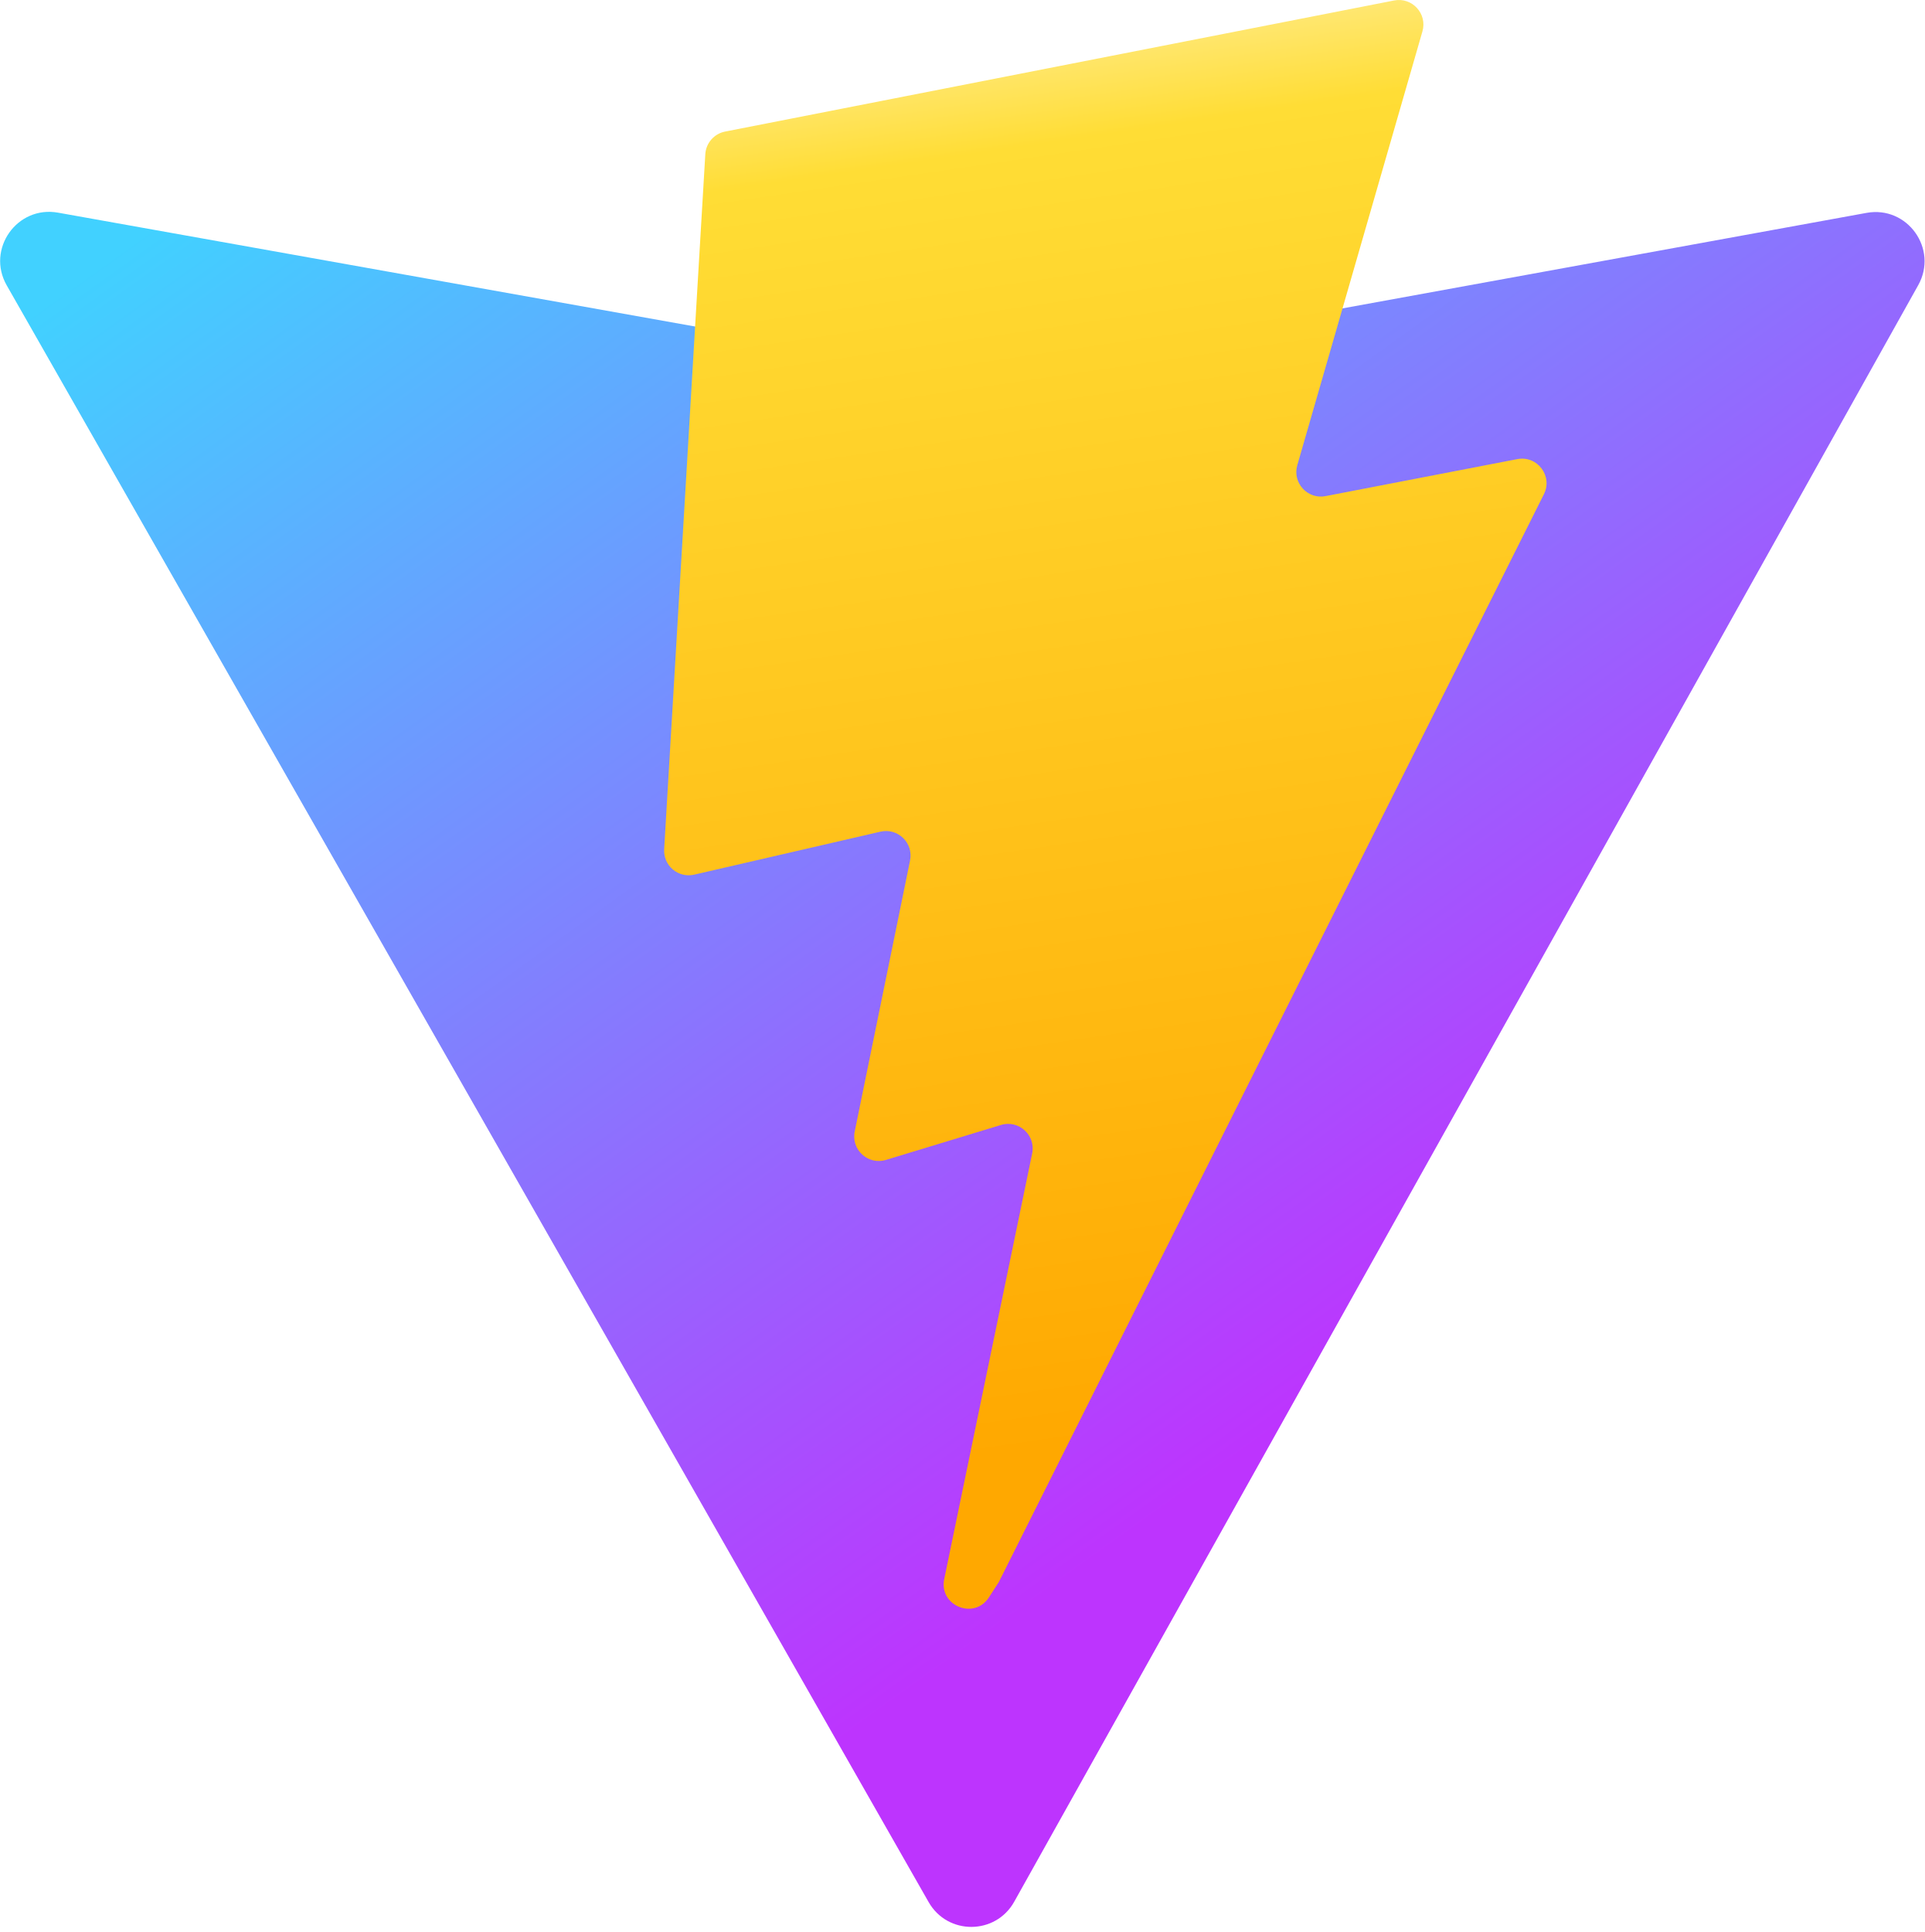
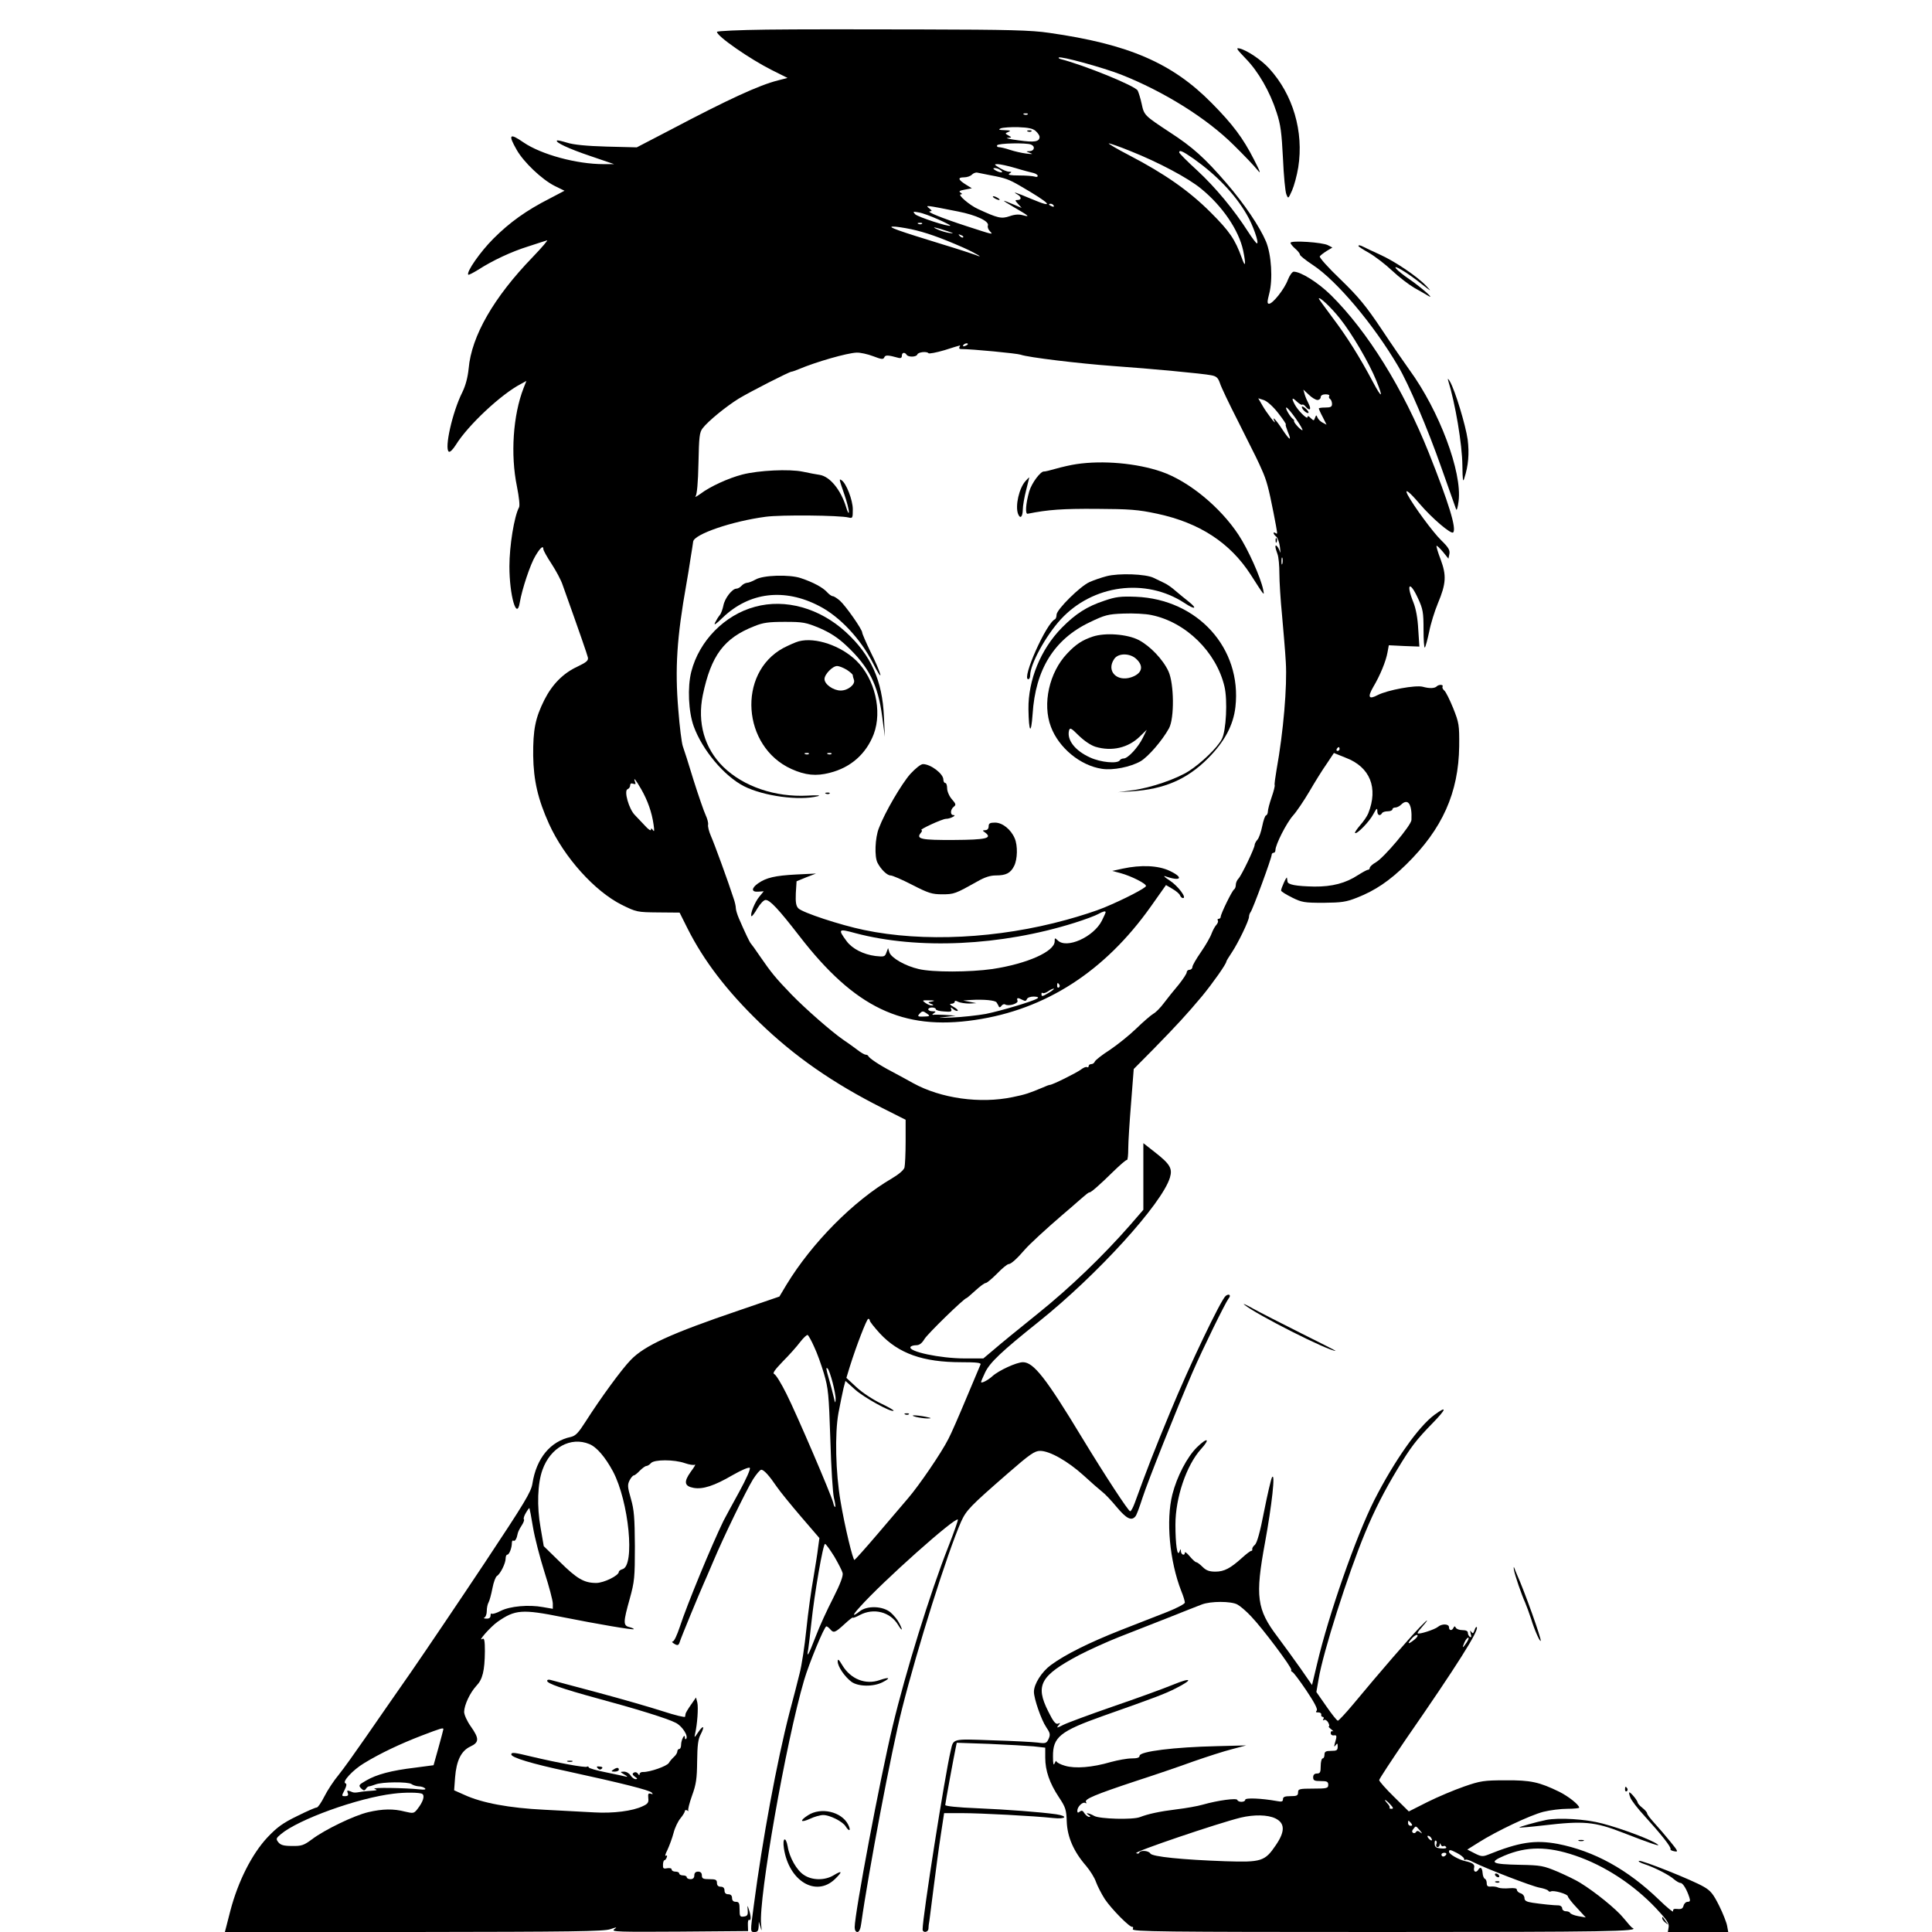
- <svg xmlns="http://www.w3.org/2000/svg" aria-hidden="true" role="img" class="iconify iconify--logos" width="31.88" height="32" preserveAspectRatio="xMidYMid meet" viewBox="0 0 256 257">
-   <defs>
-     <linearGradient id="IconifyId1813088fe1fbc01fb466" x1="-.828%" x2="57.636%" y1="7.652%" y2="78.411%">
-       <stop offset="0%" stop-color="#41D1FF" />
-       <stop offset="100%" stop-color="#BD34FE" />
-     </linearGradient>
-     <linearGradient id="IconifyId1813088fe1fbc01fb467" x1="43.376%" x2="50.316%" y1="2.242%" y2="89.03%">
-       <stop offset="0%" stop-color="#FFEA83" />
-       <stop offset="8.333%" stop-color="#FFDD35" />
-       <stop offset="100%" stop-color="#FFA800" />
-     </linearGradient>
-   </defs>
-   <path fill="url(#IconifyId1813088fe1fbc01fb466)" d="M255.153 37.938L134.897 252.976c-2.483 4.44-8.862 4.466-11.382.048L.875 37.958c-2.746-4.814 1.371-10.646 6.827-9.67l120.385 21.517a6.537 6.537 0 0 0 2.322-.004l117.867-21.483c5.438-.991 9.574 4.796 6.877 9.62Z" />
-   <path fill="url(#IconifyId1813088fe1fbc01fb467)" d="M185.432.063L96.44 17.501a3.268 3.268 0 0 0-2.634 3.014l-5.474 92.456a3.268 3.268 0 0 0 3.997 3.378l24.777-5.718c2.318-.535 4.413 1.507 3.936 3.838l-7.361 36.047c-.495 2.426 1.782 4.5 4.151 3.78l15.304-4.649c2.372-.72 4.652 1.36 4.15 3.788l-11.698 56.621c-.732 3.542 3.979 5.473 5.943 2.437l1.313-2.028l72.516-144.72c1.215-2.423-.88-5.186-3.54-4.672l-25.505 4.922c-2.396.462-4.435-1.77-3.759-4.114l16.646-57.705c.677-2.35-1.37-4.583-3.769-4.113Z" />
+ <svg xmlns="http://www.w3.org/2000/svg" version="1.0" width="1024pt" height="1024pt" viewBox="0 0 1024 1024" preserveAspectRatio="xMidYMid meet">
+   <g transform="translate(0,1024) scale(0.1,-0.1)" fill="#000000" stroke="none">
+     <path d="M4063 10083 c-145 -2 -263 -7 -263 -12 0 -23 173 -143 290 -202 l84 -42 -50 -13 c-100 -25 -263 -100 -574 -264 l-175 -91 -160 4 c-106 3 -177 10 -210 21 -27 8 -51 14 -53 11 -10 -9 61 -43 177 -82 l126 -43 -56 0 c-143 0 -330 51 -424 115 -75 52 -83 42 -36 -40 37 -65 133 -156 200 -190 l53 -26 -78 -41 c-124 -63 -212 -126 -299 -213 -70 -70 -145 -178 -133 -191 3 -2 26 10 52 26 78 50 176 96 266 124 47 15 91 30 99 32 8 3 -26 -37 -76 -89 -206 -213 -324 -418 -339 -590 -5 -48 -16 -90 -34 -127 -52 -103 -96 -299 -71 -314 6 -4 22 12 37 36 65 105 242 270 345 323 l29 16 -15 -38 c-56 -144 -70 -353 -35 -522 11 -56 16 -101 11 -110 -26 -49 -51 -205 -51 -313 0 -154 39 -290 55 -191 12 71 56 203 83 247 26 44 42 57 42 35 0 -6 19 -41 43 -77 24 -37 51 -87 59 -112 95 -266 130 -368 134 -385 3 -16 -7 -25 -55 -48 -76 -35 -134 -94 -176 -177 -48 -96 -60 -158 -59 -295 2 -132 25 -231 84 -362 81 -178 242 -357 386 -429 77 -38 81 -39 192 -40 l114 -1 42 -84 c86 -171 209 -332 382 -499 185 -179 389 -321 651 -453 l123 -62 0 -115 c0 -63 -3 -125 -6 -138 -4 -14 -30 -36 -67 -58 -204 -119 -424 -342 -559 -564 l-37 -62 -213 -73 c-362 -123 -502 -187 -575 -263 -48 -49 -161 -204 -240 -328 -37 -58 -52 -74 -77 -80 -109 -23 -183 -113 -204 -247 -7 -45 -41 -101 -254 -422 -135 -203 -310 -462 -388 -575 -79 -113 -187 -269 -241 -347 -54 -78 -118 -168 -144 -200 -26 -31 -60 -83 -76 -115 -16 -32 -34 -58 -40 -58 -7 0 -53 -20 -105 -46 -74 -36 -105 -58 -157 -113 -82 -88 -155 -232 -196 -388 l-29 -113 1001 0 c834 1 1009 3 1042 15 35 12 38 12 20 -1 -17 -13 24 -14 345 -12 l365 3 -1 32 c-1 18 2 30 7 27 11 -6 10 22 -2 56 -8 24 -8 24 -6 -5 2 -24 -2 -31 -20 -33 -21 -3 -23 1 -23 37 0 34 -3 41 -20 41 -13 0 -20 7 -20 20 0 13 -7 20 -20 20 -13 0 -20 7 -20 20 0 13 -7 20 -20 20 -13 0 -20 7 -20 20 0 17 -7 20 -40 20 -33 0 -40 3 -40 20 0 13 -7 20 -20 20 -13 0 -20 -7 -20 -20 0 -13 -7 -20 -20 -20 -11 0 -20 5 -20 10 0 6 -9 10 -20 10 -11 0 -20 5 -20 10 0 6 -9 10 -20 10 -11 0 -20 5 -20 11 0 7 -10 9 -24 7 -20 -4 -23 -1 -22 19 0 12 4 23 7 23 4 0 10 7 13 16 3 9 2 12 -5 8 -6 -3 -2 11 9 32 10 22 25 62 32 89 7 28 24 63 37 78 13 16 23 33 23 38 0 6 6 7 13 3 6 -4 9 -4 5 0 -3 4 6 40 20 79 22 60 26 90 27 182 1 84 5 118 19 143 23 45 14 51 -14 10 -19 -29 -21 -30 -16 -8 12 51 18 139 12 166 l-7 27 -27 -39 c-15 -21 -27 -42 -28 -46 -1 -5 -2 -12 -3 -17 0 -5 -54 8 -118 29 -65 21 -221 66 -348 100 -126 34 -238 63 -247 66 -10 3 -18 1 -18 -5 0 -14 81 -42 260 -91 208 -56 377 -108 421 -131 35 -17 70 -72 55 -86 -3 -3 -6 0 -6 8 0 25 -20 -13 -20 -38 0 -13 -4 -23 -10 -23 -5 0 -10 -6 -10 -13 0 -7 -8 -20 -17 -28 -10 -9 -23 -24 -28 -33 -10 -17 -101 -49 -137 -48 -10 1 -18 -5 -18 -11 0 -8 -3 -7 -9 2 -5 8 -14 10 -21 6 -10 -6 -9 -11 5 -22 14 -9 15 -13 4 -13 -8 0 -20 9 -27 20 -7 11 -22 20 -35 20 -22 -1 -22 -1 3 -16 14 -8 18 -13 10 -11 -8 2 -57 13 -107 23 -51 10 -93 22 -93 27 0 4 -4 6 -9 3 -10 -6 -151 20 -291 53 -95 23 -110 25 -110 12 0 -16 107 -49 300 -90 285 -62 432 -99 444 -112 8 -9 7 -10 -5 -6 -13 4 -15 -1 -13 -23 3 -23 -2 -31 -29 -43 -53 -26 -157 -39 -258 -33 -52 3 -170 9 -264 14 -186 9 -331 36 -424 79 l-54 24 5 68 c7 89 32 141 81 164 47 22 48 42 2 107 -20 28 -35 62 -35 77 1 37 31 101 65 138 33 34 44 80 45 183 0 54 -3 71 -12 66 -32 -20 41 63 79 90 93 65 130 68 344 25 186 -37 373 -69 378 -64 2 2 -8 7 -23 11 -34 8 -33 26 2 151 25 91 27 111 27 278 -1 151 -4 192 -21 251 -18 63 -19 74 -7 98 7 14 18 26 22 26 5 0 19 11 32 25 13 13 29 25 35 25 6 0 17 7 24 15 17 20 123 20 180 0 23 -8 47 -12 53 -8 6 3 -4 -14 -22 -38 -38 -53 -34 -76 15 -85 49 -9 110 11 206 67 49 28 87 44 92 39 5 -5 -18 -58 -56 -127 -36 -65 -73 -134 -83 -153 -63 -129 -194 -446 -232 -563 -14 -42 -30 -77 -37 -77 -6 0 -4 -5 4 -10 21 -14 27 -12 33 8 6 21 102 253 126 307 10 22 34 78 54 125 49 117 170 367 208 429 18 28 37 51 44 51 14 0 42 -31 82 -90 17 -25 75 -96 128 -158 l98 -114 -7 -51 c-3 -29 -15 -101 -25 -162 -11 -60 -28 -182 -37 -270 -9 -88 -25 -194 -36 -235 -10 -41 -34 -135 -54 -209 -66 -256 -143 -670 -189 -1022 -19 -142 -19 -139 5 -139 15 0 20 7 21 28 l1 27 9 -30 c6 -24 7 -20 3 16 -14 135 131 964 228 1294 25 86 107 285 118 285 4 0 13 -7 20 -15 18 -22 26 -19 75 26 25 23 45 39 45 35 0 -3 17 3 37 14 74 39 161 17 203 -52 23 -38 27 -30 5 11 -8 16 -28 40 -45 55 -41 34 -123 37 -163 6 -41 -32 -41 -23 0 22 120 135 506 479 520 464 2 -2 -20 -66 -50 -142 -97 -246 -228 -669 -296 -954 -67 -279 -201 -991 -201 -1065 0 -15 6 -25 14 -25 10 0 17 16 21 47 37 266 160 916 216 1136 82 325 240 826 313 992 28 61 46 80 248 256 117 102 142 119 171 119 51 0 147 -55 229 -129 40 -37 85 -76 99 -87 15 -11 50 -48 78 -82 51 -61 78 -75 99 -49 6 6 22 50 37 97 30 92 181 471 265 665 55 127 175 371 192 393 15 17 2 28 -16 13 -26 -22 -193 -371 -294 -616 -87 -210 -118 -290 -188 -482 -9 -24 -19 -43 -24 -43 -9 0 -131 186 -255 390 -191 316 -257 400 -313 400 -34 0 -129 -44 -162 -74 -24 -22 -60 -40 -60 -31 0 3 9 25 21 50 25 53 86 111 285 270 310 248 654 626 695 764 14 48 1 71 -81 135 l-60 47 0 -176 0 -177 -71 -82 c-141 -161 -317 -331 -489 -469 -96 -77 -200 -162 -231 -189 l-57 -48 -98 0 c-132 0 -303 37 -288 61 3 5 16 9 30 9 17 0 30 10 44 33 16 27 211 217 223 217 2 0 23 18 47 40 24 22 48 40 55 40 6 0 33 23 60 50 27 28 54 50 61 50 12 0 43 27 85 76 27 31 113 110 199 184 29 25 66 56 81 70 53 46 58 50 64 50 8 0 56 42 125 110 36 35 68 63 73 62 4 -1 7 26 7 61 0 34 7 143 15 241 l14 180 104 105 c125 128 175 182 258 281 56 68 129 171 129 184 0 3 13 24 29 48 34 51 91 169 91 189 0 8 4 19 8 24 11 12 112 287 112 304 0 6 5 11 10 11 6 0 10 6 10 14 0 29 59 145 93 183 19 21 58 79 87 128 29 50 70 116 92 147 l38 57 62 -25 c130 -49 174 -160 120 -295 -6 -15 -25 -43 -43 -63 -17 -20 -30 -39 -27 -41 9 -9 77 61 97 100 17 31 21 35 21 17 0 -23 14 -30 25 -12 3 6 17 10 31 10 13 0 24 5 24 10 0 6 7 10 16 10 8 0 22 7 30 15 37 36 59 3 55 -81 -1 -28 -144 -198 -188 -224 -18 -10 -33 -24 -33 -30 0 -5 -4 -10 -9 -10 -6 0 -29 -13 -53 -28 -65 -43 -138 -62 -232 -61 -97 2 -141 10 -142 27 -1 6 -2 15 -3 20 -2 8 -31 -56 -31 -68 0 -5 26 -21 58 -37 52 -26 66 -28 167 -28 95 1 119 4 177 27 97 38 172 89 261 176 192 188 278 381 281 627 1 113 -1 124 -32 202 -18 44 -39 87 -47 93 -8 7 -12 16 -9 21 6 11 -19 12 -30 2 -11 -12 -39 -13 -75 -3 -38 10 -186 -17 -239 -44 -47 -25 -55 -12 -24 42 37 62 68 138 76 184 l7 38 81 -4 81 -3 -6 91 c-3 59 -12 109 -26 144 -40 99 -19 116 25 20 26 -56 29 -74 29 -165 0 -56 3 -99 7 -95 4 4 14 42 23 84 8 42 29 109 46 150 44 105 46 148 15 232 -15 38 -24 71 -22 73 2 2 17 -12 34 -32 l29 -36 5 25 c4 20 -5 35 -44 73 -44 43 -146 182 -177 240 -20 39 9 17 64 -48 66 -77 166 -162 177 -151 19 19 -23 156 -129 422 -136 340 -324 643 -519 836 -67 66 -159 124 -197 124 -8 0 -22 -20 -31 -43 -18 -49 -80 -127 -100 -127 -10 0 -10 11 1 53 20 75 12 207 -17 277 -33 78 -115 200 -210 310 -114 132 -178 190 -300 269 -135 89 -136 90 -149 151 -6 28 -16 60 -21 70 -13 25 -284 135 -409 167 -8 2 -12 6 -9 8 9 9 234 -53 329 -90 228 -90 454 -231 598 -374 54 -53 110 -112 125 -131 21 -26 17 -13 -18 55 -57 112 -112 186 -224 299 -209 212 -440 312 -862 372 -94 14 -215 17 -675 18 -308 1 -678 1 -822 -1z m1384 -449 c-3 -3 -12 -4 -19 -1 -8 3 -5 6 6 6 11 1 17 -2 13 -5z m43 -89 c11 -10 20 -24 20 -30 0 -26 -26 -31 -110 -19 -47 6 -74 12 -60 13 24 2 24 2 5 13 -19 11 -19 11 0 19 15 6 10 8 -20 9 -31 1 -36 3 -20 10 11 4 53 7 92 6 54 -2 78 -7 93 -21z m-26 -71 c24 -9 19 -34 -6 -35 -22 -1 -22 -1 2 -10 18 -6 12 -7 -20 -3 -25 3 -64 12 -88 20 -23 8 -50 14 -58 14 -8 0 -12 5 -9 10 7 11 153 14 179 4z m528 -35 c146 -58 305 -142 374 -199 113 -92 200 -220 223 -328 16 -77 12 -95 -8 -37 -35 96 -63 138 -164 239 -115 115 -244 205 -432 303 -66 34 -114 63 -108 63 7 0 59 -18 115 -41z m334 -40 c121 -86 218 -186 282 -296 32 -53 67 -153 54 -153 -4 0 -25 28 -47 62 -75 117 -173 235 -269 324 -53 48 -96 92 -96 96 0 15 17 8 76 -33z m-943 -50 c39 -12 82 -23 95 -26 12 -3 22 -10 22 -15 0 -6 -7 -7 -16 -4 -9 3 -46 6 -82 6 -47 0 -63 3 -52 10 13 8 13 10 -2 10 -10 0 -32 9 -50 20 -29 18 -31 20 -10 20 12 0 55 -9 95 -21z m-83 -9 c24 -15 7 -19 -20 -5 -15 8 -19 14 -10 14 8 1 22 -3 30 -9z m-50 -29 c77 -14 98 -22 155 -55 166 -96 191 -125 63 -71 -83 35 -108 43 -75 24 22 -13 22 -29 0 -29 -14 0 -14 -2 3 -21 l19 -21 -40 17 c-71 30 -71 28 -3 -12 81 -47 91 -55 50 -44 -21 6 -43 5 -71 -5 -44 -15 -63 -10 -167 38 -45 20 -112 78 -91 78 8 0 8 3 -2 9 -11 7 -5 11 23 16 l37 7 -29 18 c-44 27 -48 40 -13 40 17 0 36 7 43 15 7 7 20 12 28 10 8 -2 40 -8 70 -14z m335 -161 c3 -6 -1 -7 -9 -4 -18 7 -21 14 -7 14 6 0 13 -4 16 -10z m-507 -31 c97 -19 167 -52 158 -75 -3 -7 2 -20 10 -29 21 -21 20 -20 -122 26 -132 43 -219 78 -194 79 11 1 10 4 -5 16 -23 18 -19 17 153 -17z m-105 -42 c37 -16 66 -32 64 -33 -8 -8 -171 46 -186 60 -14 15 -13 16 19 10 19 -3 65 -20 103 -37z m-86 -23 c-3 -3 -12 -4 -19 -1 -8 3 -5 6 6 6 11 1 17 -2 13 -5z m-57 -29 c74 -16 152 -43 275 -97 65 -29 120 -62 65 -39 -14 5 -92 31 -175 56 -238 73 -293 93 -263 94 15 1 59 -6 98 -14z m191 -10 c34 -11 37 -14 13 -10 -18 2 -47 11 -65 19 -38 17 -15 13 52 -9z m84 -33 c-3 -3 -11 0 -18 7 -9 10 -8 11 6 5 10 -3 15 -9 12 -12z m1996 -429 c65 -81 156 -237 194 -331 38 -93 30 -97 -18 -7 -71 134 -137 239 -214 341 -40 54 -73 99 -73 101 0 15 64 -45 111 -104z m-1971 -137 c0 -2 -7 -7 -16 -10 -8 -3 -12 -2 -9 4 6 10 25 14 25 6z m-45 -16 c-3 -5 0 -10 7 -10 61 0 298 -23 318 -30 37 -14 311 -47 490 -60 199 -14 476 -40 520 -49 27 -5 36 -13 46 -42 6 -20 49 -110 95 -200 107 -213 104 -207 127 -259 25 -55 36 -96 62 -228 23 -121 23 -115 10 -107 -15 9 -12 -6 4 -19 8 -6 17 -31 20 -56 3 -25 3 -36 0 -25 -7 24 -24 44 -24 28 0 -7 5 -24 11 -40 6 -15 10 -62 10 -103 0 -41 6 -140 14 -220 7 -80 17 -192 20 -249 8 -128 -13 -372 -49 -571 -7 -41 -12 -78 -10 -81 2 -4 -5 -33 -16 -64 -11 -32 -20 -66 -20 -76 0 -9 -4 -19 -10 -21 -5 -1 -14 -27 -20 -57 -6 -30 -17 -62 -25 -71 -8 -9 -15 -22 -15 -28 0 -17 -70 -163 -86 -179 -8 -8 -14 -23 -14 -33 0 -10 -4 -21 -9 -24 -11 -7 -71 -130 -71 -145 0 -6 -5 -11 -11 -11 -5 0 -8 -4 -4 -9 3 -5 -1 -15 -8 -23 -7 -7 -18 -27 -25 -45 -6 -18 -31 -62 -56 -98 -25 -36 -46 -72 -46 -80 0 -8 -7 -15 -15 -15 -8 0 -15 -6 -15 -13 0 -7 -19 -36 -42 -65 -24 -28 -59 -72 -78 -97 -19 -26 -45 -52 -57 -58 -12 -7 -53 -42 -90 -78 -37 -36 -101 -87 -141 -114 -41 -26 -76 -54 -79 -61 -3 -8 -11 -14 -19 -14 -8 0 -14 -5 -14 -11 0 -5 -4 -8 -9 -5 -5 3 -19 -3 -32 -13 -24 -18 -151 -81 -164 -81 -4 0 -21 -6 -38 -14 -72 -30 -91 -37 -160 -51 -172 -36 -380 -7 -527 74 -30 17 -82 45 -114 62 -65 34 -119 70 -124 82 -2 4 -8 7 -14 7 -6 0 -27 12 -47 28 -20 15 -52 38 -73 52 -62 43 -198 162 -272 238 -86 89 -109 118 -167 202 -24 36 -47 67 -50 70 -5 5 -30 56 -63 133 -9 21 -16 45 -16 54 0 9 -5 33 -12 52 -28 87 -102 290 -120 330 -10 23 -17 50 -15 60 2 9 -4 32 -13 51 -9 19 -38 103 -64 185 -25 83 -51 164 -57 180 -6 17 -17 104 -24 195 -18 215 -8 379 43 665 6 33 16 94 22 135 7 41 13 82 14 90 7 39 204 107 384 131 80 11 393 8 440 -4 21 -5 22 -3 22 44 0 48 -35 139 -60 154 -13 8 -14 9 15 -75 14 -40 25 -83 24 -94 0 -12 -7 1 -15 28 -28 90 -85 160 -139 169 -16 2 -57 10 -90 17 -72 15 -234 7 -320 -15 -74 -19 -172 -64 -222 -102 -21 -15 -33 -21 -26 -13 7 10 13 72 15 175 3 139 5 163 22 185 30 39 125 116 191 157 63 38 269 143 280 143 4 0 21 6 38 13 92 39 256 86 307 88 19 1 59 -8 88 -19 44 -17 54 -18 59 -6 5 13 19 13 76 -3 11 -3 17 1 17 11 0 18 15 21 25 6 8 -14 52 -13 57 1 4 13 50 18 59 7 3 -4 41 3 85 16 43 14 80 25 82 25 2 1 0 -3 -3 -9z m1898 -280 c9 0 17 7 17 15 0 9 10 15 26 15 14 0 23 -4 19 -9 -3 -5 -1 -12 5 -16 5 -3 10 -15 10 -26 0 -15 -7 -19 -35 -19 -19 0 -35 -2 -35 -5 0 -3 9 -24 21 -46 l20 -40 -21 11 c-12 6 -24 19 -27 27 -6 15 -7 14 -13 -1 -6 -17 -7 -17 -23 -2 -11 12 -17 13 -17 5 0 -15 -52 36 -68 68 -18 34 -14 39 11 15 13 -12 26 -20 29 -17 3 3 11 -1 18 -10 21 -25 32 -17 17 13 -8 15 -18 38 -22 52 l-7 25 29 -27 c16 -16 37 -28 46 -28z m-207 -71 c25 -32 43 -59 39 -59 -3 0 2 -16 10 -37 23 -54 12 -50 -29 12 -32 49 -57 75 -41 43 14 -29 -44 47 -64 83 l-22 38 31 -10 c18 -7 49 -35 76 -70z m93 -29 c23 -33 38 -60 34 -60 -10 0 -49 43 -44 49 1 2 -1 7 -6 10 -15 11 -44 61 -35 61 5 0 28 -27 51 -60z m-72 -767 c-3 -10 -5 -4 -5 12 0 17 2 24 5 18 2 -7 2 -21 0 -30z m303 -983 c0 -5 -5 -10 -11 -10 -5 0 -7 5 -4 10 3 6 8 10 11 10 2 0 4 -4 4 -10z m-3702 -212 c35 -61 57 -124 66 -188 5 -33 4 -41 -3 -30 -8 11 -11 11 -11 2 0 -7 -14 2 -30 20 -17 18 -42 44 -55 58 -32 32 -59 129 -39 137 8 3 14 12 14 20 0 10 6 13 16 9 12 -4 15 -2 10 9 -11 31 3 13 32 -37z m1212 -2817 c0 -6 24 -36 54 -69 99 -106 228 -152 430 -152 83 0 107 -3 103 -12 -3 -7 -37 -87 -75 -178 -38 -91 -80 -188 -95 -216 -37 -74 -157 -249 -214 -315 -26 -31 -99 -116 -162 -190 -63 -74 -118 -135 -122 -137 -8 -4 -52 179 -74 311 -26 152 -31 357 -11 468 10 52 22 111 27 132 l10 38 51 -46 c47 -42 193 -123 204 -112 3 2 -28 20 -68 39 -40 19 -98 57 -128 85 l-54 50 18 59 c34 109 90 254 98 254 4 0 8 -4 8 -9z m-295 -139 c15 -31 38 -95 52 -142 23 -78 26 -108 34 -350 4 -146 13 -285 19 -309 6 -24 9 -46 7 -48 -3 -2 -8 8 -11 23 -11 43 -194 470 -248 577 -27 54 -55 100 -64 104 -11 4 1 21 45 67 33 33 75 80 92 103 18 23 36 40 40 37 4 -2 20 -30 34 -62z m98 -189 c9 -35 17 -75 16 -90 -1 -23 -3 -21 -10 12 -5 22 -16 63 -24 91 -17 58 -19 72 -7 59 5 -6 16 -38 25 -72z m-1289 -327 c39 -16 84 -69 125 -145 84 -159 118 -501 50 -518 -10 -3 -19 -9 -19 -14 0 -20 -80 -59 -120 -59 -64 0 -102 22 -193 112 l-85 83 -17 99 c-20 112 -16 233 10 305 42 119 150 178 249 137z m-299 -441 c9 -55 37 -162 61 -238 24 -75 44 -150 44 -166 l0 -28 -52 9 c-75 14 -175 5 -224 -20 -23 -12 -44 -18 -48 -15 -3 4 -6 -1 -6 -10 0 -11 -8 -17 -22 -16 -13 0 -17 3 -10 6 6 2 12 18 12 34 0 16 4 37 10 47 5 9 14 43 20 74 6 32 17 61 24 65 18 11 46 67 46 93 0 11 4 20 9 20 10 0 24 36 24 62 0 10 4 15 8 12 9 -5 18 11 23 38 1 7 10 26 20 41 10 15 16 30 13 34 -4 3 1 19 10 34 9 16 18 27 19 26 1 -1 10 -47 19 -102z m1597 -155 c21 -36 41 -75 44 -87 4 -15 -12 -58 -50 -133 -31 -60 -73 -151 -92 -202 -40 -104 -50 -120 -40 -68 3 19 10 80 16 135 16 156 63 426 73 422 6 -2 27 -32 49 -67z m-2072 -915 c0 -3 -12 -47 -26 -98 l-26 -93 -98 -13 c-127 -15 -204 -36 -259 -68 -40 -23 -42 -26 -27 -42 14 -13 18 -13 25 -3 5 8 12 14 17 14 5 0 20 5 34 10 34 14 174 15 191 2 8 -6 25 -11 38 -12 13 0 28 -5 34 -11 6 -6 -4 -8 -29 -5 -77 8 -258 11 -239 3 17 -6 15 -8 -10 -10 -16 -1 -41 -3 -55 -5 -41 -7 -44 -7 -64 2 -16 6 -18 4 -13 -9 5 -12 1 -17 -14 -17 -19 0 -19 1 -3 32 11 22 13 33 5 36 -20 7 39 71 99 107 85 52 193 103 305 146 102 39 115 43 115 34z m-112 -343 c15 -10 4 -43 -26 -81 -18 -23 -22 -23 -65 -13 -61 16 -119 15 -196 -3 -75 -18 -229 -92 -298 -144 -43 -32 -55 -36 -106 -35 -44 0 -60 5 -72 20 -13 17 -12 21 13 42 93 79 410 193 597 215 60 8 140 7 153 -1z" />
+     <path d="M5448 9543 c7 -3 16 -2 19 1 4 3 -2 6 -13 5 -11 0 -14 -3 -6 -6z" />
+     <path d="M5270 9190 c8 -5 20 -10 25 -10 6 0 3 5 -5 10 -8 5 -19 10 -25 10 -5 0 -3 -5 5 -10z" />
+     <path d="M5705 7780 c-28 -4 -76 -15 -108 -24 -31 -9 -60 -16 -63 -15 -18 3 -66 -61 -79 -106 -19 -68 -22 -121 -8 -118 109 22 186 27 363 26 178 -1 221 -4 324 -26 224 -48 386 -154 495 -323 75 -117 73 -114 66 -79 -13 64 -80 214 -131 291 -97 147 -264 284 -408 334 -131 45 -310 61 -451 40z" />
+     <path d="M5436 7691 c-35 -38 -56 -133 -40 -175 11 -28 24 -17 25 22 0 20 8 67 18 105 9 37 17 67 16 67 -1 0 -10 -9 -19 -19z" />
+     <path d="M6761 7374 c0 -11 3 -14 6 -6 3 7 2 16 -1 19 -3 4 -6 -2 -5 -13z" />
+     <path d="M5865 7186 c-27 -7 -68 -21 -90 -31 -49 -21 -175 -146 -175 -173 0 -11 -4 -22 -8 -24 -46 -19 -179 -318 -142 -318 6 0 10 9 10 20 0 59 81 208 162 297 169 184 450 222 656 87 57 -38 71 -31 20 9 -18 14 -48 39 -67 55 -19 17 -46 36 -60 42 -14 7 -39 19 -56 27 -41 21 -186 26 -250 9z" />
+     <path d="M4004 7168 c-16 -9 -36 -17 -45 -17 -9 -1 -22 -8 -29 -16 -7 -8 -19 -15 -27 -15 -22 0 -62 -51 -69 -90 -4 -19 -12 -42 -19 -50 -7 -8 -18 -26 -25 -40 -8 -17 4 -9 41 27 141 135 327 157 511 61 109 -56 219 -174 284 -301 25 -50 43 -78 40 -62 -4 17 -27 71 -52 120 -24 50 -44 96 -44 102 0 17 -87 141 -118 169 -15 13 -32 24 -38 24 -6 0 -19 9 -30 21 -22 25 -74 53 -140 75 -60 20 -200 16 -240 -8z" />
+     <path d="M5853 7056 c-91 -30 -152 -69 -225 -143 -112 -114 -179 -278 -177 -432 2 -124 14 -139 22 -26 15 237 114 397 303 487 79 38 96 43 179 46 50 2 117 -1 148 -8 182 -37 344 -196 387 -379 17 -72 9 -235 -14 -278 -22 -44 -108 -127 -175 -170 -66 -42 -202 -89 -301 -102 l-75 -10 75 5 c170 11 291 63 401 173 89 89 136 177 147 274 35 311 -200 571 -528 584 -80 3 -106 0 -167 -21z" />
+     <path d="M4002 7024 c-161 -43 -296 -180 -338 -344 -21 -82 -15 -213 13 -290 46 -126 161 -263 266 -317 105 -53 293 -78 392 -53 18 5 -5 6 -55 3 -171 -9 -339 48 -446 152 -100 98 -139 234 -109 381 44 210 112 302 273 365 46 19 76 23 162 23 97 0 111 -3 184 -33 57 -25 96 -50 143 -94 119 -112 167 -207 189 -377 l14 -105 -5 106 c-8 192 -69 327 -202 449 -139 127 -320 178 -481 134z" />
+     <path d="M5792 6866 c-56 -19 -89 -40 -136 -90 -95 -100 -132 -267 -86 -388 42 -112 156 -206 271 -223 59 -9 151 10 204 40 41 24 116 111 151 175 29 53 27 237 -3 302 -29 63 -97 134 -158 166 -61 31 -176 40 -243 18z m233 -121 c39 -38 27 -76 -30 -95 -77 -25 -133 35 -89 98 22 32 86 31 119 -3z m-219 -463 c87 -26 174 -6 236 55 l36 35 -21 -43 c-25 -51 -79 -109 -101 -109 -8 0 -18 -4 -21 -10 -12 -19 -101 -11 -157 15 -80 36 -124 93 -112 143 5 17 11 14 52 -27 29 -28 63 -51 88 -59z" />
+     <path d="M4234 6841 c-16 -4 -54 -21 -83 -36 -244 -133 -218 -523 44 -641 73 -33 131 -39 203 -20 112 28 193 101 233 205 46 123 6 293 -92 389 -82 80 -217 126 -305 103z m254 -151 c17 -11 32 -24 32 -29 0 -5 3 -16 6 -24 9 -24 -31 -57 -70 -57 -39 0 -86 33 -86 61 0 25 43 69 67 69 10 0 33 -9 51 -20z m-201 -446 c-3 -3 -12 -4 -19 -1 -8 3 -5 6 6 6 11 1 17 -2 13 -5z m120 0 c-3 -3 -12 -4 -19 -1 -8 3 -5 6 6 6 11 1 17 -2 13 -5z" />
+     <path d="M4825 6138 c-46 -52 -135 -203 -167 -288 -20 -51 -24 -150 -7 -183 18 -35 51 -67 69 -67 10 0 61 -22 115 -50 86 -44 105 -50 159 -50 63 0 70 3 186 68 38 22 68 32 98 32 54 0 78 12 97 50 18 35 20 108 3 147 -20 47 -65 83 -104 83 -27 0 -34 -4 -34 -20 0 -12 -7 -20 -17 -20 -17 -1 -17 -2 -1 -13 39 -30 5 -38 -166 -39 -173 -1 -202 5 -176 37 7 8 9 15 4 15 -19 0 110 60 130 60 23 0 60 20 39 20 -18 0 -16 30 2 44 13 10 12 15 -10 40 -14 16 -25 42 -25 58 0 15 -4 28 -10 28 -5 0 -10 8 -10 18 0 31 -67 82 -108 82 -12 0 -40 -23 -67 -52z" />
+     <path d="M4378 6033 c7 -3 16 -2 19 1 4 3 -2 6 -13 5 -11 0 -14 -3 -6 -6z" />
+     <path d="M5950 5636 l-55 -12 45 -12 c55 -15 135 -55 134 -68 0 -10 -115 -70 -221 -114 -40 -17 -130 -46 -200 -65 -362 -100 -759 -120 -1074 -54 -125 26 -326 92 -348 115 -12 13 -15 32 -13 80 l4 63 51 21 52 20 -105 -5 c-113 -6 -159 -17 -202 -47 -37 -26 -36 -47 1 -44 l29 2 -23 -28 c-24 -28 -51 -95 -42 -104 2 -3 17 16 31 41 16 26 34 45 44 45 23 0 68 -48 178 -190 294 -381 548 -503 932 -446 374 55 687 257 930 599 l82 116 34 -20 c19 -11 37 -26 40 -34 3 -8 10 -15 16 -15 22 0 -26 64 -70 93 -25 16 -36 26 -25 23 85 -30 102 -8 23 29 -60 28 -151 32 -248 11z m-90 -231 c0 -3 -9 -23 -20 -45 -44 -87 -188 -151 -234 -104 -15 14 -16 14 -16 -5 0 -54 -145 -119 -330 -147 -119 -17 -317 -18 -391 0 -71 16 -145 59 -155 88 l-7 23 -9 -24 c-8 -22 -12 -23 -58 -18 -63 8 -123 38 -153 79 -47 64 -44 67 47 42 332 -88 771 -68 1162 55 54 17 110 38 124 46 27 15 40 18 40 10z m-245 -384 c3 -5 2 -12 -3 -15 -5 -3 -9 1 -9 9 0 17 3 19 12 6z m-53 -41 c-38 -23 -42 -24 -42 -8 0 6 3 8 6 5 4 -3 16 0 28 8 11 8 25 15 31 15 5 0 -5 -9 -23 -20z m-64 -32 c-25 -16 -194 -66 -273 -82 -45 -8 -126 -17 -180 -19 -69 -3 -82 -2 -40 2 l60 8 -45 3 c-25 2 -54 2 -65 2 -16 -2 -17 0 -5 8 12 8 11 10 -7 10 -13 0 -23 5 -23 10 0 6 9 10 20 10 11 0 20 -4 20 -9 0 -5 20 -11 44 -12 35 -3 42 -1 38 11 -5 13 -3 13 11 1 10 -8 20 -11 23 -8 3 3 -7 12 -23 21 -19 11 -23 15 -10 16 9 0 17 5 17 10 0 7 6 7 19 0 11 -5 37 -9 58 -9 l38 2 -35 7 -35 7 40 3 c73 4 130 -2 137 -13 4 -7 10 -16 12 -22 3 -6 9 -4 14 4 5 7 14 11 20 7 18 -11 71 5 65 20 -6 16 1 18 27 4 13 -7 19 -6 23 5 4 8 19 13 37 13 21 -1 27 -4 18 -10z m-558 -16 c-23 -4 -24 -5 -5 -13 14 -5 15 -8 4 -8 -8 -1 -24 6 -35 14 -18 13 -16 14 21 13 28 0 33 -2 15 -6z m-26 -65 c17 -12 15 -14 -18 -15 -31 -1 -34 1 -24 13 16 18 20 18 42 2z" />
+     <path d="M6900 8083 c0 -13 29 -38 35 -31 3 3 -4 13 -15 23 -11 10 -20 13 -20 8z" />
+     <path d="M4798 2743 c7 -3 16 -2 19 1 4 3 -2 6 -13 5 -11 0 -14 -3 -6 -6z" />
+     <path d="M4855 2730 c17 -4 44 -8 60 -8 25 0 24 2 -10 9 -51 10 -92 10 -50 -1z" />
+     <path d="M6601 9931 c68 -69 130 -177 165 -286 22 -66 27 -109 34 -245 4 -91 12 -176 18 -190 10 -25 10 -24 30 20 11 25 26 80 33 123 30 190 -28 386 -154 524 -42 46 -118 97 -157 106 -21 5 -16 -3 31 -52z" />
+     <path d="M6840 8953 c0 -5 11 -19 25 -31 14 -12 25 -26 25 -32 0 -5 31 -30 69 -55 126 -83 321 -314 452 -537 55 -93 155 -327 229 -538 40 -113 75 -212 78 -220 3 -8 9 12 13 45 19 153 -102 477 -261 695 -26 36 -93 133 -148 216 -83 124 -123 172 -217 263 -65 62 -113 116 -110 122 4 6 21 19 37 29 l30 18 -23 12 c-28 16 -199 27 -199 13z" />
+     <path d="M7200 8936 c0 -3 25 -19 57 -37 31 -18 86 -60 122 -94 36 -34 89 -74 116 -90 28 -15 61 -35 75 -43 40 -23 -36 44 -100 88 -31 21 -62 46 -70 56 -23 28 61 -22 133 -80 54 -42 57 -44 27 -12 -48 51 -167 131 -247 167 -37 17 -76 35 -85 40 -19 10 -28 11 -28 5z" />
+     <path d="M7675 8225 c38 -121 75 -339 76 -454 1 -76 3 -90 10 -66 22 67 27 132 18 205 -11 77 -66 259 -94 308 -9 15 -13 18 -10 7z" />
+     <path d="M6595 3325 c64 -53 445 -245 484 -245 3 0 -79 42 -184 94 -104 52 -219 111 -255 131 -36 20 -56 29 -45 20z" />
+     <path d="M7604 2742 c-86 -63 -214 -245 -320 -453 -98 -195 -242 -607 -303 -867 l-27 -113 -61 88 c-34 48 -89 124 -122 168 -110 145 -119 213 -66 500 36 197 56 375 37 345 -5 -8 -24 -89 -42 -180 -21 -110 -38 -169 -49 -178 -9 -7 -15 -18 -14 -23 2 -5 -1 -9 -5 -9 -5 0 -26 -16 -48 -36 -62 -56 -95 -74 -142 -74 -32 0 -49 6 -68 25 -14 14 -29 25 -34 25 -4 0 -20 14 -34 31 -14 17 -26 26 -26 20 0 -19 -20 -12 -21 7 0 15 -1 14 -8 -3 -11 -28 -21 39 -21 144 0 143 58 314 135 400 52 57 35 65 -21 10 -52 -51 -106 -155 -130 -249 -35 -138 -15 -354 47 -513 11 -26 19 -54 19 -61 0 -7 -42 -29 -92 -49 -51 -20 -163 -64 -248 -97 -167 -66 -294 -129 -370 -185 -49 -36 -90 -101 -90 -142 0 -36 39 -149 65 -187 21 -31 23 -40 13 -62 -11 -24 -16 -26 -58 -20 -25 3 -133 9 -241 12 -215 8 -205 10 -220 -55 -31 -130 -149 -880 -149 -947 0 -20 30 -17 31 4 0 9 2 28 5 42 2 14 12 95 23 180 11 85 27 208 37 272 l18 118 96 0 c98 0 382 -15 483 -26 67 -7 80 10 15 20 -87 12 -258 25 -420 32 -101 4 -168 11 -168 17 0 10 46 259 56 306 l5 24 173 -6 c95 -4 200 -10 234 -13 l62 -7 0 -53 c0 -69 23 -135 72 -209 36 -54 40 -67 42 -130 3 -81 36 -158 103 -235 21 -25 45 -63 52 -85 8 -22 29 -63 47 -91 35 -52 132 -151 146 -147 4 2 5 -4 2 -12 -5 -13 151 -15 1325 -15 1189 0 1367 3 1323 22 -4 1 -25 25 -47 52 -38 47 -150 138 -230 187 -22 14 -76 40 -120 59 -74 31 -89 34 -197 36 -153 3 -170 12 -86 48 120 51 230 51 377 1 156 -53 310 -154 429 -280 57 -61 70 -80 66 -100 l-4 -25 160 0 160 0 -6 33 c-3 17 -22 66 -42 106 -31 62 -45 80 -82 101 -62 36 -328 142 -343 137 -6 -2 6 -10 28 -17 55 -18 133 -58 158 -81 12 -10 27 -19 34 -19 13 0 34 -36 47 -77 6 -18 3 -23 -9 -23 -9 0 -19 -9 -22 -21 -4 -15 -12 -19 -32 -17 -19 2 -25 -1 -23 -12 2 -8 -32 19 -75 61 -167 161 -343 258 -537 296 -120 22 -203 10 -371 -58 -26 -10 -36 -9 -69 8 l-39 20 59 37 c96 61 274 145 344 163 36 9 93 16 128 16 34 0 62 3 62 6 0 15 -57 60 -105 84 -107 52 -152 62 -285 61 -114 0 -134 -3 -220 -33 -52 -18 -140 -55 -194 -82 l-99 -50 -79 78 c-43 42 -78 82 -78 88 0 6 64 103 141 216 271 391 391 581 376 595 -3 3 -8 -4 -12 -17 -6 -17 -9 -19 -17 -8 -6 10 -7 7 -3 -10 5 -16 4 -21 -4 -17 -6 4 -11 14 -11 22 0 9 -10 14 -29 14 -16 0 -32 6 -35 13 -5 9 -7 9 -12 0 -8 -18 -24 -16 -24 2 0 19 -38 20 -59 2 -17 -14 -100 -41 -107 -34 -2 2 4 12 14 23 49 56 47 61 -3 9 -57 -59 -211 -237 -353 -408 -40 -48 -77 -87 -81 -87 -5 0 -32 34 -61 76 l-53 76 12 69 c23 140 155 555 246 774 50 121 103 224 171 337 71 118 100 156 188 246 73 75 77 93 10 44z m-1046 -1006 c15 -8 48 -36 73 -63 59 -61 219 -274 213 -284 -2 -4 0 -9 6 -11 5 -1 39 -46 74 -98 43 -64 61 -99 55 -106 -7 -8 -4 -11 8 -10 10 0 17 -5 16 -11 -2 -7 2 -13 8 -13 5 0 7 -5 3 -12 -4 -7 -3 -8 4 -4 6 3 16 -3 22 -14 6 -11 7 -20 3 -20 -4 0 2 -7 13 -16 10 -8 14 -13 8 -10 -6 3 -11 -1 -11 -9 0 -9 7 -14 16 -13 17 3 18 -2 6 -42 -5 -19 -4 -21 4 -10 9 12 11 11 11 -7 0 -20 -5 -23 -35 -23 -28 0 -35 -4 -35 -20 0 -11 -4 -20 -10 -20 -5 0 -10 -18 -10 -40 0 -33 -3 -40 -20 -40 -13 0 -20 -7 -20 -20 0 -17 7 -20 40 -20 33 0 40 -3 40 -20 0 -18 -7 -20 -80 -20 -73 0 -80 -2 -80 -20 0 -17 -7 -20 -40 -20 -30 0 -40 -4 -40 -16 0 -13 -7 -15 -32 -10 -84 15 -168 18 -168 7 0 -14 -37 -15 -42 -1 -3 11 -102 -2 -183 -25 -27 -8 -90 -19 -140 -25 -89 -11 -149 -24 -193 -41 -38 -15 -213 -10 -242 6 -28 16 -54 20 -30 5 10 -6 11 -10 3 -10 -7 0 -18 9 -25 19 -9 15 -15 17 -25 9 -10 -8 -13 -6 -13 5 0 21 29 49 42 41 7 -4 8 -2 4 5 -10 15 50 40 264 111 96 31 234 78 305 104 72 25 164 55 205 65 l75 20 -155 -4 c-227 -5 -410 -28 -410 -51 0 -10 -13 -14 -43 -14 -23 0 -72 -9 -109 -19 -99 -29 -189 -36 -243 -20 -25 7 -45 18 -46 24 0 5 -4 1 -9 -10 -6 -15 -9 -5 -9 35 -1 103 37 134 265 215 278 98 328 117 385 146 95 48 87 61 -13 20 -51 -21 -194 -73 -317 -115 -124 -43 -243 -87 -265 -98 -33 -17 -38 -18 -27 -4 12 14 12 16 -2 10 -12 -4 -25 12 -51 65 -70 139 -43 189 164 299 52 27 147 70 210 95 63 25 180 71 260 102 80 32 161 64 180 71 47 18 154 18 188 0z m938 -187 c-33 -26 -40 -24 -14 6 11 13 25 22 30 19 5 -3 -2 -14 -16 -25z m278 -14 c-9 -14 -18 -25 -20 -25 -2 0 2 11 8 25 6 14 15 25 20 25 5 0 1 -11 -8 -25z m-406 -858 c17 -18 19 -24 7 -24 -8 0 -13 3 -10 5 3 3 -2 14 -12 24 -24 27 -10 22 15 -5z m-608 -75 c51 -25 52 -69 2 -142 -58 -86 -77 -91 -267 -85 -227 8 -388 24 -398 41 -9 16 -54 19 -59 4 -1 -5 -9 -6 -16 -2 -11 8 432 158 553 188 71 17 144 16 185 -4z m719 -25 c8 -10 7 -14 -2 -14 -8 0 -14 6 -14 14 0 7 1 13 2 13 2 0 8 -6 14 -13z m47 -39 c13 -16 14 -19 2 -10 -11 9 -18 10 -23 2 -3 -6 -11 -8 -16 -4 -6 4 -6 11 2 20 14 18 12 18 35 -8z m59 -39 c11 -16 1 -19 -13 -3 -7 8 -8 14 -3 14 5 0 13 -5 16 -11z m28 -34 c-3 -8 0 -15 6 -15 6 0 11 6 12 13 0 9 2 9 6 -1 2 -6 9 -10 13 -7 5 3 11 1 15 -5 4 -6 -7 -9 -27 -7 -26 2 -33 7 -34 24 -1 13 2 20 7 17 4 -2 6 -11 2 -19z m147 -77 c0 -6 3 -9 6 -5 4 3 23 -2 43 -13 70 -35 311 -128 351 -135 22 -4 42 -11 46 -16 3 -5 9 -7 14 -4 14 8 90 -14 90 -26 0 -5 21 -33 48 -61 l47 -51 -40 7 c-22 4 -41 12 -43 17 -2 5 -12 9 -23 9 -10 0 -19 7 -19 15 0 8 -8 15 -17 16 -27 0 -93 7 -140 14 -33 5 -43 11 -43 25 0 10 -9 22 -20 25 -11 3 -20 12 -20 18 0 9 -13 11 -40 9 -22 -2 -48 -1 -58 3 -9 5 -27 7 -39 6 -17 -2 -23 3 -23 17 0 11 -4 22 -10 24 -5 2 -11 15 -12 31 -2 28 -12 35 -23 17 -11 -18 -27 -11 -22 10 5 18 -7 27 -48 36 -35 8 -85 37 -85 49 0 13 7 12 40 -5 22 -11 40 -26 40 -32z m-95 22 c-3 -5 -10 -10 -16 -10 -5 0 -9 5 -9 10 0 6 7 10 16 10 8 0 12 -4 9 -10z" />
+     <path d="M7925 300 c3 -5 11 -10 16 -10 6 0 7 5 4 10 -3 6 -11 10 -16 10 -6 0 -7 -4 -4 -10z" />
+     <path d="M7928 263 c7 -3 16 -2 19 1 4 3 -2 6 -13 5 -11 0 -14 -3 -6 -6z" />
+     <path d="M8024 1920 c5 -29 40 -131 60 -175 7 -16 21 -55 31 -85 18 -59 46 -122 51 -117 6 6 -86 264 -126 352 -5 11 -11 27 -14 35 -3 8 -4 4 -2 -10z" />
+     <path d="M4440 1434 c0 -27 37 -81 73 -108 36 -26 117 -27 165 -2 45 23 37 29 -16 11 -74 -26 -153 5 -197 78 -19 32 -25 37 -25 21z" />
+     <path d="M3008 903 c6 -2 18 -2 25 0 6 3 1 5 -13 5 -14 0 -19 -2 -12 -5z" />
+     <path d="M3169 867 c7 -7 14 -8 21 -1 6 6 2 10 -12 11 -16 2 -18 -1 -9 -10z" />
+     <path d="M3250 860 c-12 -8 -11 -10 8 -10 12 0 22 5 22 10 0 13 -11 13 -30 0z" />
+     <path d="M8613 755 c0 -8 4 -12 9 -9 5 3 6 10 3 15 -9 13 -12 11 -12 -6z" />
+     <path d="M8641 713 c5 -15 40 -60 77 -100 87 -96 142 -165 136 -174 -2 -4 7 -9 20 -11 22 -5 21 0 -21 51 -25 31 -63 75 -84 98 -21 23 -39 46 -39 52 0 5 -11 18 -25 29 -14 11 -25 24 -25 28 -1 11 -36 54 -44 54 -3 0 -1 -12 5 -27z" />
+     <path d="M4283 619 c-47 -30 -41 -42 10 -19 23 11 55 20 70 20 35 0 103 -34 119 -60 20 -32 30 -23 13 10 -35 68 -144 93 -212 49z" />
+     <path d="M8195 594 c-53 -11 -145 -37 -142 -40 2 -2 59 3 128 11 212 25 270 20 419 -38 151 -59 204 -76 186 -63 -30 24 -190 84 -293 111 -90 24 -231 32 -298 19z" />
+     <path d="M4155 443 c26 -173 170 -260 271 -162 41 40 38 47 -7 20 -47 -29 -116 -28 -159 2 -37 24 -76 92 -85 150 -10 56 -29 47 -20 -10z" />
+     <path d="M8368 483 c6 -2 18 -2 25 0 6 3 1 5 -13 5 -14 0 -19 -2 -12 -5z" />
+     <path d="M8810 73 c0 -6 8 -17 18 -24 16 -13 16 -13 2 6 -8 11 -16 22 -17 24 -2 2 -3 0 -3 -6z" />
+   </g>
</svg>
